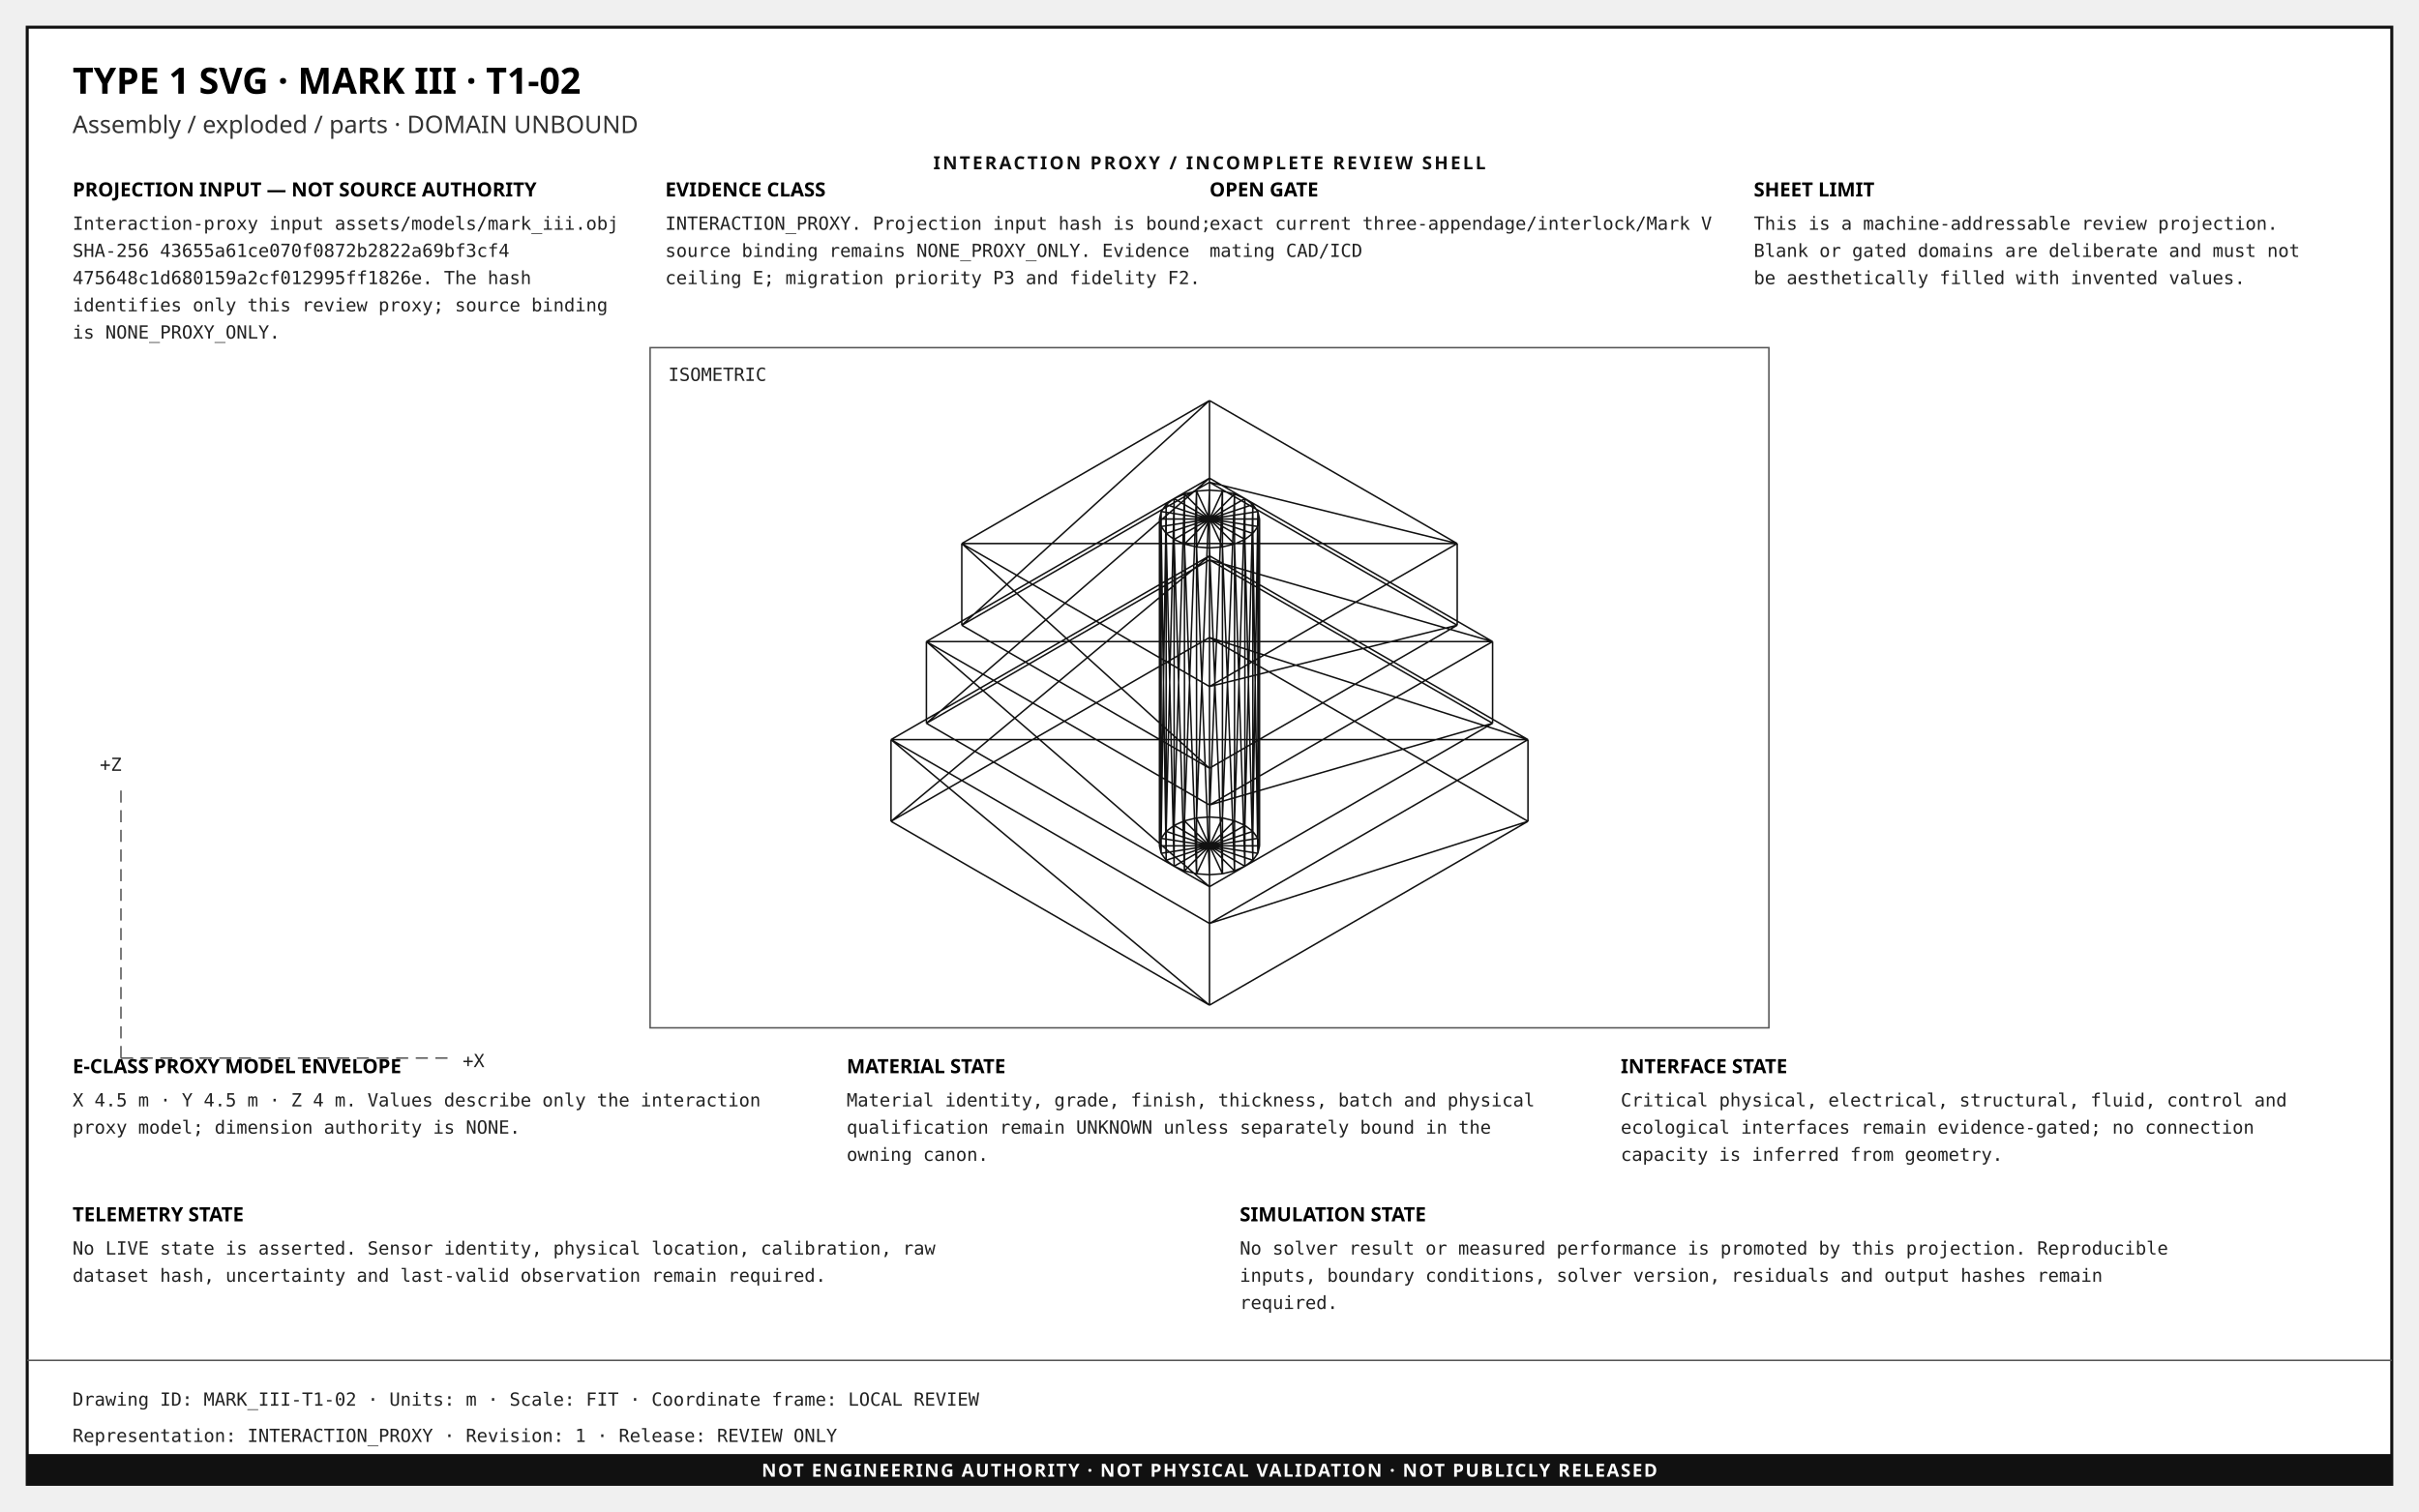
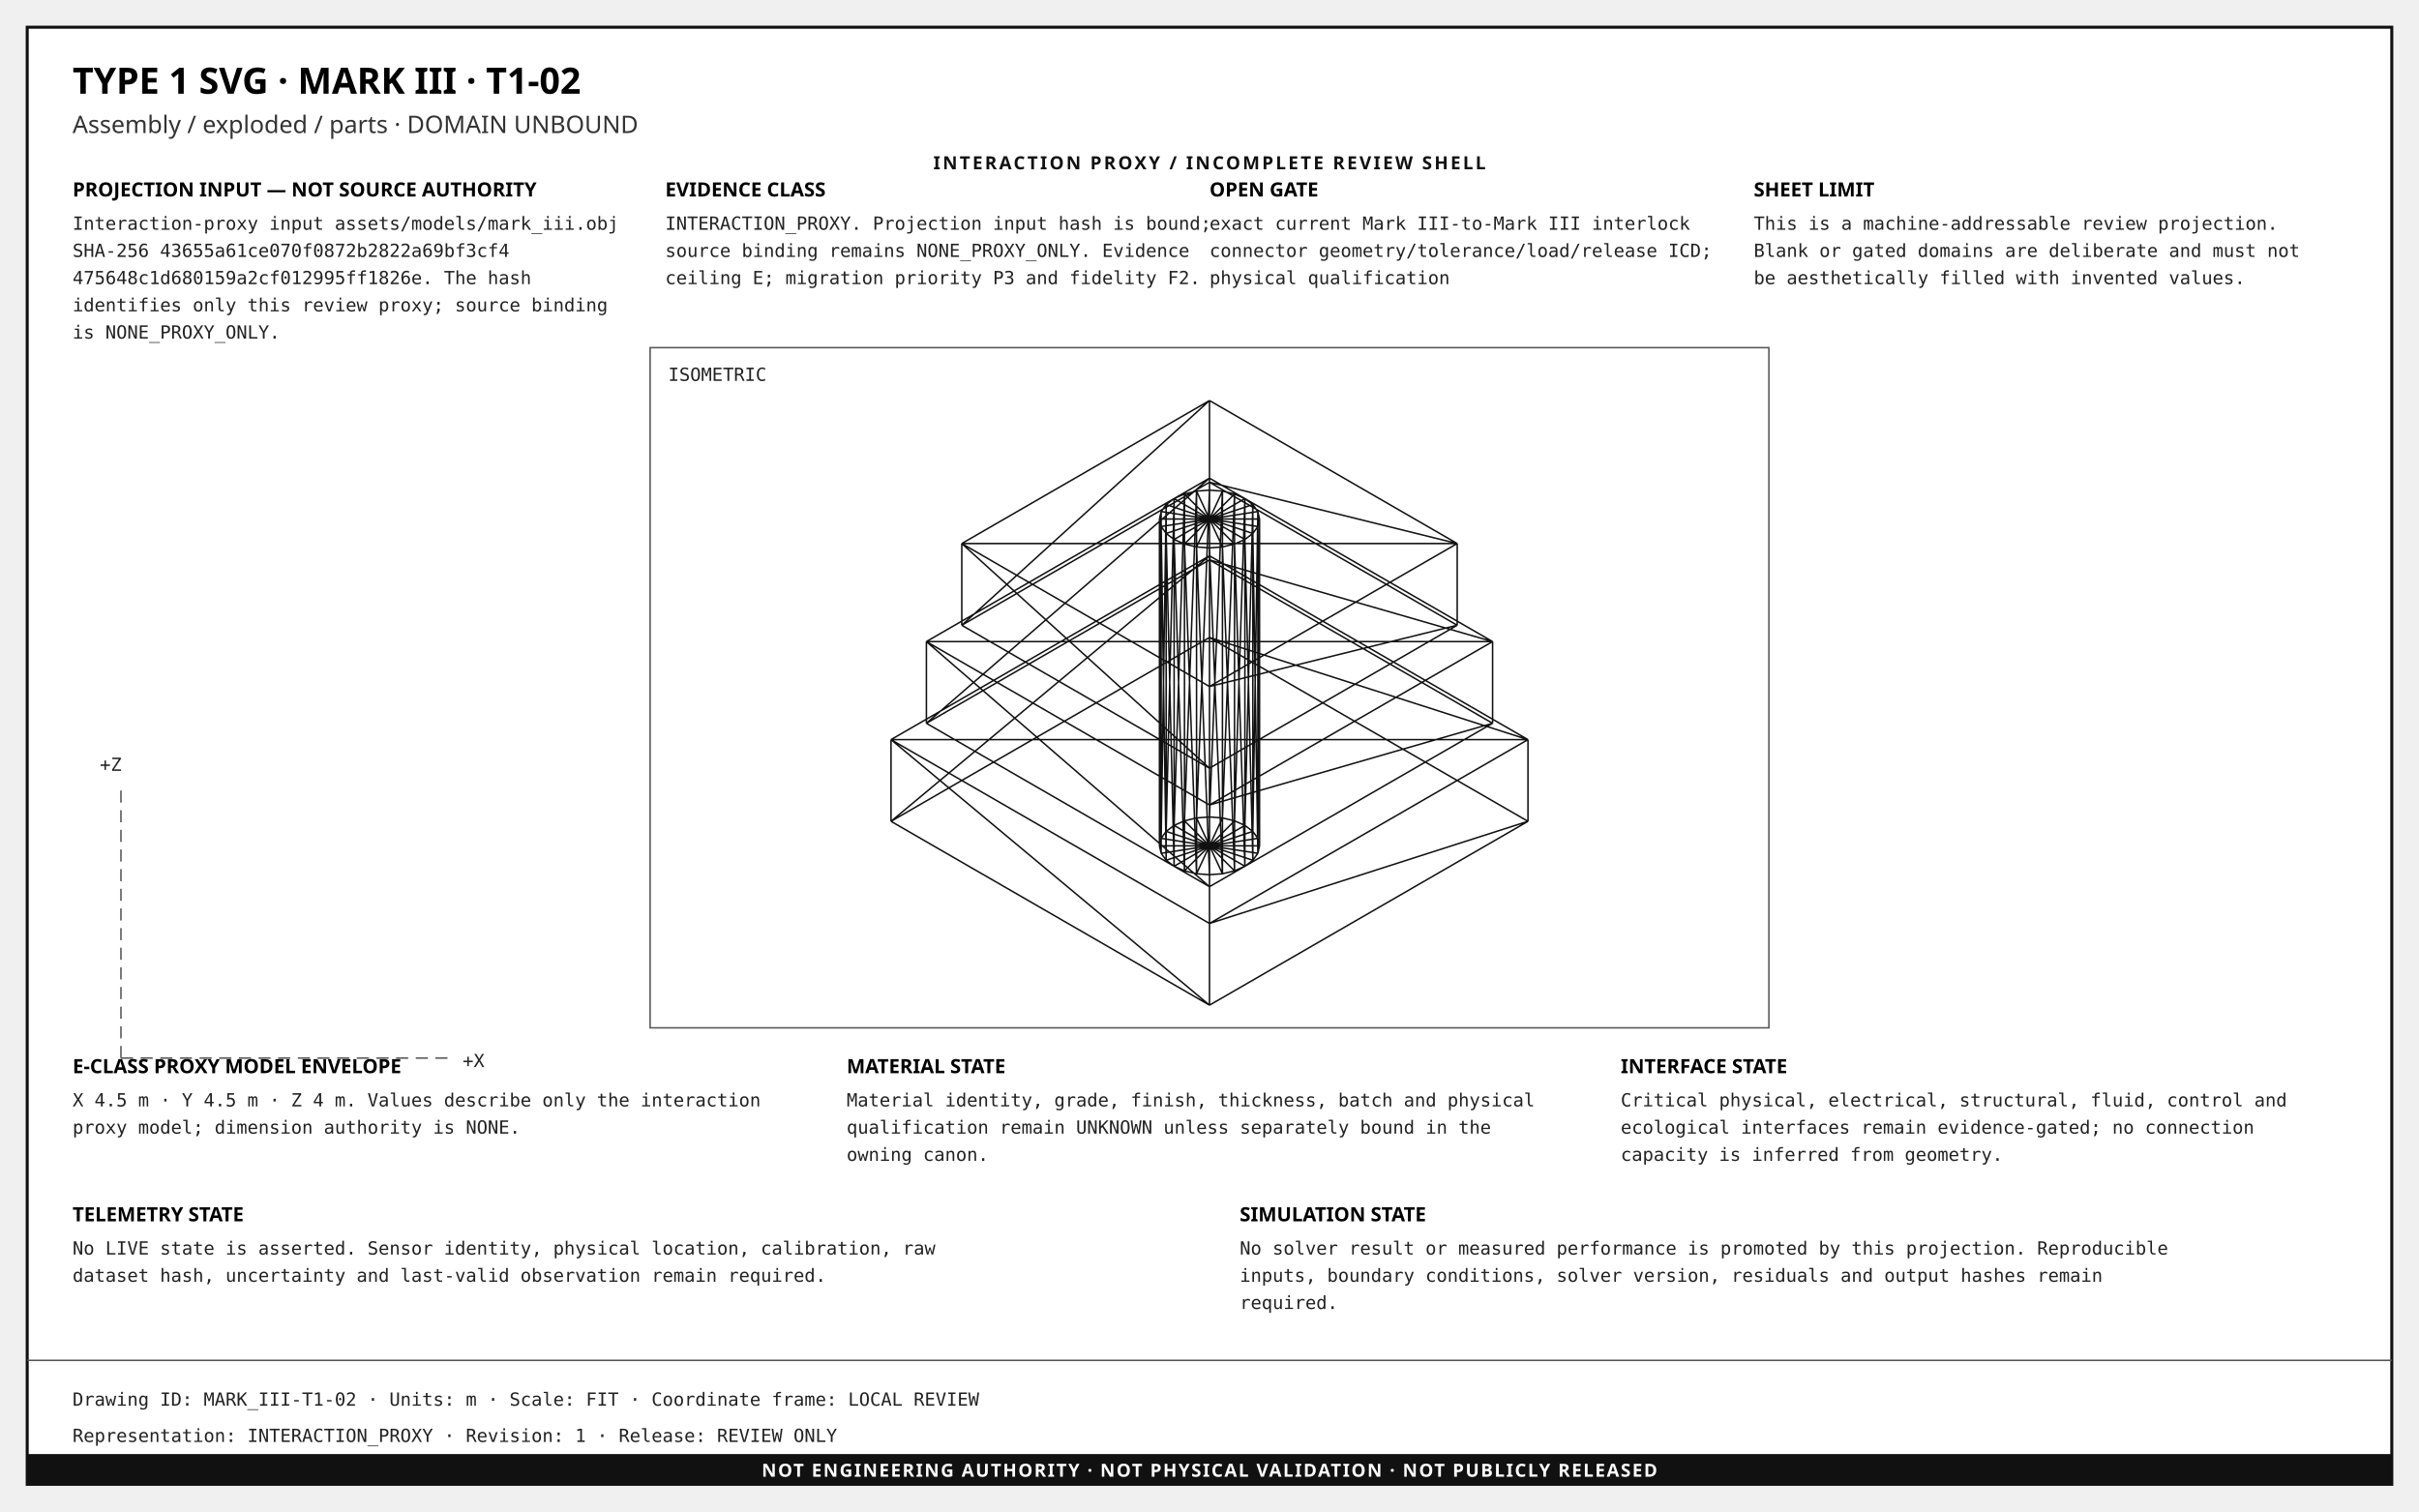
<svg xmlns="http://www.w3.org/2000/svg" width="100%" height="auto" viewBox="0 0 1600 1000" preserveAspectRatio="xMidYMin meet" role="img" aria-labelledby="MARK_III-T1-02-title MARK_III-T1-02-desc" data-twin-id="mark_iii" data-drawing-id="MARK_III-T1-02" data-representation-class="INTERACTION_PROXY" data-package-kind="INTERACTION_PROXY_REVIEW_SHELL" data-evidence-ceiling="E" data-source-binding-state="NONE_PROXY_ONLY" data-dimension-authority="NONE" data-type1-complete="false" data-release-eligible="false" data-release-state="REVIEW_ONLY_NOT_PUBLICLY_RELEASED">
  <style>.sheet{fill:#fff;stroke:#111;stroke-width:2}.border,.viewbox{fill:none;stroke:#555;stroke-width:1}.geometry{stroke:#111;stroke-width:1;fill:none;vector-effect:non-scaling-stroke}.datum{stroke:#555;stroke-width:1;stroke-dasharray:8 5}.title{font:700 24px system-ui,sans-serif}.subtitle{font:16px system-ui,sans-serif;fill:#333}.section-title{font:700 13px system-ui,sans-serif}.body,.label{font:12px ui-monospace,monospace;fill:#222}.proxy-watermark{font:700 12px system-ui,sans-serif;fill:#111;letter-spacing:1.5px}.gate{fill:#111}.gate-text{font:700 12px system-ui,sans-serif;fill:#fff;letter-spacing:1px}</style>
  <g id="L00-SHEET" data-layer="L00-SHEET">
    <rect x="18" y="18" width="1564" height="964" class="sheet" />
    <text x="48" y="62" class="title">TYPE 1 SVG · MARK III · T1-02</text>
    <text x="48" y="88" class="subtitle">Assembly / exploded / parts · DOMAIN UNBOUND</text>
    <line x1="18" y1="900" x2="1582" y2="900" class="border" />
    <text x="48" y="930" class="body">Drawing ID: MARK_III-T1-02 · Units: m · Scale: FIT · Coordinate frame: LOCAL REVIEW</text>
    <text x="48" y="954" class="body">Representation: INTERACTION_PROXY · Revision: 1 · Release: REVIEW ONLY</text>
  </g>
  <g id="L10-CONTEXT" data-layer="L10-CONTEXT">
    <text x="48" y="130" class="section-title">PROJECTION INPUT — NOT SOURCE AUTHORITY</text>
    <text x="48" y="152" class="body">Interaction-proxy input assets/models/mark_iii.obj</text>
    <text x="48" y="170" class="body">SHA-256 43655a61ce070f0872b2822a69bf3cf4</text>
    <text x="48" y="188" class="body">475648c1d680159a2cf012995ff1826e. The hash</text>
    <text x="48" y="206" class="body">identifies only this review proxy; source binding</text>
    <text x="48" y="224" class="body">is NONE_PROXY_ONLY.</text>
  </g>
  <g id="L20-AUTH-GEOMETRY" data-layer="L20-AUTH-GEOMETRY">

</g>
  <g id="L21-DERIVED-GEOMETRY" data-layer="L21-DERIVED-GEOMETRY">

</g>
  <g id="L22-PROVISIONAL-GEOMETRY" data-layer="L22-PROVISIONAL-GEOMETRY">
    <rect x="430" y="230" width="740" height="450" class="viewbox" />
    <text x="442" y="252" class="label">ISOMETRIC</text>
    <path id="MARK_III-T1-02-ISOMETRIC-proxy-wireframe" data-feature-class="INTERACTION_PROXY_WIREFRAME" d="M 589.345 543.378 L 589.345 489.324 M 589.345 543.378 L 800.000 421.757 M 589.345 543.378 L 800.000 367.703 M 589.345 489.324 L 800.000 367.703 M 800.000 421.757 L 800.000 367.703 M 589.345 543.378 L 800.000 665.000 M 589.345 489.324 L 800.000 665.000 M 800.000 421.757 L 800.000 665.000 M 589.345 489.324 L 800.000 610.946 M 800.000 665.000 L 800.000 610.946 M 800.000 421.757 L 1010.655 543.378 M 800.000 665.000 L 1010.655 543.378 M 800.000 610.946 L 1010.655 543.378 M 589.345 489.324 L 1010.655 489.324 M 800.000 421.757 L 1010.655 489.324 M 800.000 367.703 L 1010.655 489.324 M 800.000 610.946 L 1010.655 489.324 M 1010.655 543.378 L 1010.655 489.324 M 612.751 478.514 L 612.751 424.459 M 612.751 478.514 L 800.000 370.405 M 612.751 478.514 L 800.000 316.351 M 612.751 424.459 L 800.000 316.351 M 800.000 370.405 L 800.000 316.351 M 612.751 478.514 L 800.000 586.622 M 612.751 424.459 L 800.000 586.622 M 800.000 370.405 L 800.000 586.622 M 612.751 424.459 L 800.000 532.568 M 800.000 586.622 L 800.000 532.568 M 800.000 370.405 L 987.249 478.514 M 800.000 586.622 L 987.249 478.514 M 800.000 532.568 L 987.249 478.514 M 612.751 424.459 L 987.249 424.459 M 800.000 370.405 L 987.249 424.459 M 800.000 316.351 L 987.249 424.459 M 800.000 532.568 L 987.249 424.459 M 987.249 478.514 L 987.249 424.459 M 636.157 413.649 L 636.157 359.595 M 636.157 413.649 L 800.000 319.054 M 636.157 413.649 L 800.000 265.000 M 636.157 359.595 L 800.000 265.000 M 800.000 319.054 L 800.000 265.000 M 636.157 413.649 L 800.000 508.243 M 636.157 359.595 L 800.000 508.243 M 800.000 319.054 L 800.000 508.243 M 636.157 359.595 L 800.000 454.189 M 800.000 508.243 L 800.000 454.189 M 800.000 319.054 L 963.843 413.649 M 800.000 508.243 L 963.843 413.649 M 800.000 454.189 L 963.843 413.649 M 636.157 359.595 L 963.843 359.595 M 800.000 319.054 L 963.843 359.595 M 800.000 265.000 L 963.843 359.595 M 800.000 454.189 L 963.843 359.595 M 963.843 413.649 L 963.843 359.595 M 800.000 559.595 L 823.406 573.108 M 823.406 573.108 L 823.406 356.892 M 823.406 356.892 L 800.000 343.378 M 800.000 559.595 L 828.666 569.150 M 823.406 573.108 L 828.666 569.150 M 823.406 356.892 L 828.666 569.150 M 823.406 356.892 L 828.666 352.934 M 800.000 343.378 L 828.666 352.934 M 828.666 569.150 L 828.666 352.934 M 800.000 559.595 L 831.973 564.541 M 828.666 569.150 L 831.973 564.541 M 828.666 352.934 L 831.973 564.541 M 800.000 343.378 L 831.973 348.325 M 828.666 352.934 L 831.973 348.325 M 831.973 564.541 L 831.973 348.325 M 800.000 559.595 L 833.101 559.595 M 831.973 564.541 L 833.101 559.595 M 831.973 348.325 L 833.101 559.595 M 800.000 343.378 L 833.101 343.378 M 831.973 348.325 L 833.101 343.378 M 833.101 559.595 L 833.101 343.378 M 800.000 559.595 L 831.973 554.648 M 833.101 559.595 L 831.973 554.648 M 833.101 343.378 L 831.973 554.648 M 800.000 343.378 L 831.973 338.432 M 833.101 343.378 L 831.973 338.432 M 831.973 554.648 L 831.973 338.432 M 800.000 559.595 L 828.666 550.039 M 831.973 554.648 L 828.666 550.039 M 831.973 338.432 L 828.666 550.039 M 800.000 343.378 L 828.666 333.823 M 831.973 338.432 L 828.666 333.823 M 828.666 550.039 L 828.666 333.823 M 800.000 559.595 L 823.406 546.081 M 828.666 550.039 L 823.406 546.081 M 828.666 333.823 L 823.406 546.081 M 800.000 343.378 L 823.406 329.865 M 828.666 333.823 L 823.406 329.865 M 823.406 546.081 L 823.406 329.865 M 800.000 559.595 L 816.551 543.044 M 823.406 546.081 L 816.551 543.044 M 823.406 329.865 L 816.551 543.044 M 800.000 343.378 L 816.551 326.828 M 823.406 329.865 L 816.551 326.828 M 816.551 543.044 L 816.551 326.828 M 800.000 559.595 L 808.567 541.135 M 816.551 543.044 L 808.567 541.135 M 816.551 326.828 L 808.567 541.135 M 800.000 343.378 L 808.567 324.919 M 816.551 326.828 L 808.567 324.919 M 808.567 541.135 L 808.567 324.919 M 800.000 559.595 L 800.000 540.484 M 808.567 541.135 L 800.000 540.484 M 808.567 324.919 L 800.000 540.484 M 800.000 343.378 L 800.000 324.267 M 808.567 324.919 L 800.000 324.267 M 800.000 540.484 L 800.000 324.267 M 800.000 559.595 L 791.433 541.135 M 800.000 540.484 L 791.433 541.135 M 800.000 324.267 L 791.433 541.135 M 800.000 343.378 L 791.433 324.919 M 800.000 324.267 L 791.433 324.919 M 791.433 541.135 L 791.433 324.919 M 800.000 559.595 L 783.449 543.044 M 791.433 541.135 L 783.449 543.044 M 791.433 324.919 L 783.449 543.044 M 800.000 343.378 L 783.449 326.828 M 791.433 324.919 L 783.449 326.828 M 783.449 543.044 L 783.449 326.828 M 800.000 559.595 L 776.594 546.081 M 783.449 543.044 L 776.594 546.081 M 783.449 326.828 L 776.594 546.081 M 800.000 343.378 L 776.594 329.865 M 783.449 326.828 L 776.594 329.865 M 776.594 546.081 L 776.594 329.865 M 800.000 559.595 L 771.334 550.039 M 776.594 546.081 L 771.334 550.039 M 776.594 329.865 L 771.334 550.039 M 800.000 343.378 L 771.334 333.823 M 776.594 329.865 L 771.334 333.823 M 771.334 550.039 L 771.334 333.823 M 800.000 559.595 L 768.027 554.648 M 771.334 550.039 L 768.027 554.648 M 771.334 333.823 L 768.027 554.648 M 800.000 343.378 L 768.027 338.432 M 771.334 333.823 L 768.027 338.432 M 768.027 554.648 L 768.027 338.432 M 800.000 559.595 L 766.899 559.595 M 768.027 554.648 L 766.899 559.595 M 768.027 338.432 L 766.899 559.595 M 800.000 343.378 L 766.899 343.378 M 768.027 338.432 L 766.899 343.378 M 766.899 559.595 L 766.899 343.378 M 800.000 559.595 L 768.027 564.541 M 766.899 559.595 L 768.027 564.541 M 766.899 343.378 L 768.027 564.541 M 800.000 343.378 L 768.027 348.325 M 766.899 343.378 L 768.027 348.325 M 768.027 564.541 L 768.027 348.325 M 800.000 559.595 L 771.334 569.150 M 768.027 564.541 L 771.334 569.150 M 768.027 348.325 L 771.334 569.150 M 800.000 343.378 L 771.334 352.934 M 768.027 348.325 L 771.334 352.934 M 771.334 569.150 L 771.334 352.934 M 800.000 559.595 L 776.594 573.108 M 771.334 569.150 L 776.594 573.108 M 771.334 352.934 L 776.594 573.108 M 800.000 343.378 L 776.594 356.892 M 771.334 352.934 L 776.594 356.892 M 776.594 573.108 L 776.594 356.892 M 800.000 559.595 L 783.449 576.145 M 776.594 573.108 L 783.449 576.145 M 776.594 356.892 L 783.449 576.145 M 800.000 343.378 L 783.449 359.929 M 776.594 356.892 L 783.449 359.929 M 783.449 576.145 L 783.449 359.929 M 800.000 559.595 L 791.433 578.054 M 783.449 576.145 L 791.433 578.054 M 783.449 359.929 L 791.433 578.054 M 800.000 343.378 L 791.433 361.838 M 783.449 359.929 L 791.433 361.838 M 791.433 578.054 L 791.433 361.838 M 800.000 559.595 L 800.000 578.706 M 791.433 578.054 L 800.000 578.706 M 791.433 361.838 L 800.000 578.706 M 800.000 343.378 L 800.000 362.489 M 791.433 361.838 L 800.000 362.489 M 800.000 578.706 L 800.000 362.489 M 800.000 559.595 L 808.567 578.054 M 800.000 578.706 L 808.567 578.054 M 800.000 362.489 L 808.567 578.054 M 800.000 343.378 L 808.567 361.838 M 800.000 362.489 L 808.567 361.838 M 808.567 578.054 L 808.567 361.838 M 800.000 559.595 L 816.551 576.145 M 823.406 573.108 L 816.551 576.145 M 808.567 578.054 L 816.551 576.145 M 808.567 361.838 L 816.551 576.145 M 823.406 573.108 L 816.551 359.929 M 823.406 356.892 L 816.551 359.929 M 800.000 343.378 L 816.551 359.929 M 808.567 361.838 L 816.551 359.929 M 816.551 576.145 L 816.551 359.929" class="geometry" />
  </g>
  <g id="L30-HIDDEN" data-layer="L30-HIDDEN">

</g>
  <g id="L31-CENTRE-DATUM" data-layer="L31-CENTRE-DATUM">
    <line id="DATUM-X" x1="80" y1="700" x2="300" y2="700" class="datum" />
    <line id="DATUM-Z" x1="80" y1="700" x2="80" y2="520" class="datum" />
    <text x="306" y="706" class="label">+X</text>
    <text x="66" y="510" class="label">+Z</text>
  </g>
  <g id="L40-SECTIONS" data-layer="L40-SECTIONS">

</g>
  <g id="L50-DIMENSIONS" data-layer="L50-DIMENSIONS">
    <text x="48" y="710" class="section-title">E-CLASS PROXY MODEL ENVELOPE</text>
    <text x="48" y="732" class="body">X 4.5 m · Y 4.5 m · Z 4 m. Values describe only the interaction</text>
    <text x="48" y="750" class="body">proxy model; dimension authority is NONE.</text>
  </g>
  <g id="L60-MATERIALS" data-layer="L60-MATERIALS">
    <text x="560" y="710" class="section-title">MATERIAL STATE</text>
    <text x="560" y="732" class="body">Material identity, grade, finish, thickness, batch and physical</text>
    <text x="560" y="750" class="body">qualification remain UNKNOWN unless separately bound in the</text>
    <text x="560" y="768" class="body">owning canon.</text>
  </g>
  <g id="L70-INTERFACES" data-layer="L70-INTERFACES">
    <text x="1072" y="710" class="section-title">INTERFACE STATE</text>
    <text x="1072" y="732" class="body">Critical physical, electrical, structural, fluid, control and</text>
    <text x="1072" y="750" class="body">ecological interfaces remain evidence-gated; no connection</text>
    <text x="1072" y="768" class="body">capacity is inferred from geometry.</text>
  </g>
  <g id="L75-SENSORS" data-layer="L75-SENSORS">
    <text x="48" y="808" class="section-title">TELEMETRY STATE</text>
    <text x="48" y="830" class="body">No LIVE state is asserted. Sensor identity, physical location, calibration, raw</text>
    <text x="48" y="848" class="body">dataset hash, uncertainty and last-valid observation remain required.</text>
  </g>
  <g id="L80-SIMULATION" data-layer="L80-SIMULATION">
    <text x="820" y="808" class="section-title">SIMULATION STATE</text>
    <text x="820" y="830" class="body">No solver result or measured performance is promoted by this projection. Reproducible</text>
    <text x="820" y="848" class="body">inputs, boundary conditions, solver version, residuals and output hashes remain</text>
    <text x="820" y="866" class="body">required.</text>
  </g>
  <g id="L90-EVIDENCE" data-layer="L90-EVIDENCE">
    <text x="440" y="130" class="section-title">EVIDENCE CLASS</text>
    <text x="440" y="152" class="body">INTERACTION_PROXY. Projection input hash is bound;</text>
    <text x="440" y="170" class="body">source binding remains NONE_PROXY_ONLY. Evidence</text>
    <text x="440" y="188" class="body">ceiling E; migration priority P3 and fidelity F2.</text>
  </g>
  <g id="L91-UNKNOWNS" data-layer="L91-UNKNOWNS">
    <text x="800" y="130" class="section-title">OPEN GATE</text>
-     <text x="800" y="152" class="body">exact current three-appendage/interlock/Mark V</text>
-     <text x="800" y="170" class="body">mating CAD/ICD</text>
+     <text x="800" y="152" class="body">exact current Mark III-to-Mark III interlock</text>
+     <text x="800" y="170" class="body">connector geometry/tolerance/load/release ICD;</text>
+     <text x="800" y="188" class="body">physical qualification</text>
  </g>
  <g id="L95-ANNOTATIONS" data-layer="L95-ANNOTATIONS">
    <text x="1160" y="130" class="section-title">SHEET LIMIT</text>
    <text x="1160" y="152" class="body">This is a machine-addressable review projection.</text>
    <text x="1160" y="170" class="body">Blank or gated domains are deliberate and must not</text>
    <text x="1160" y="188" class="body">be aesthetically filled with invented values.</text>
  </g>
  <g id="L99-CLAIM-GATE" data-layer="L99-CLAIM-GATE">
    <text x="800" y="112" text-anchor="middle" class="proxy-watermark">INTERACTION PROXY / INCOMPLETE REVIEW SHELL</text>
    <rect x="18" y="962" width="1564" height="20" class="gate" />
    <text x="800" y="977" text-anchor="middle" class="gate-text">NOT ENGINEERING AUTHORITY · NOT PHYSICAL VALIDATION · NOT PUBLICLY RELEASED</text>
  </g>
</svg>
